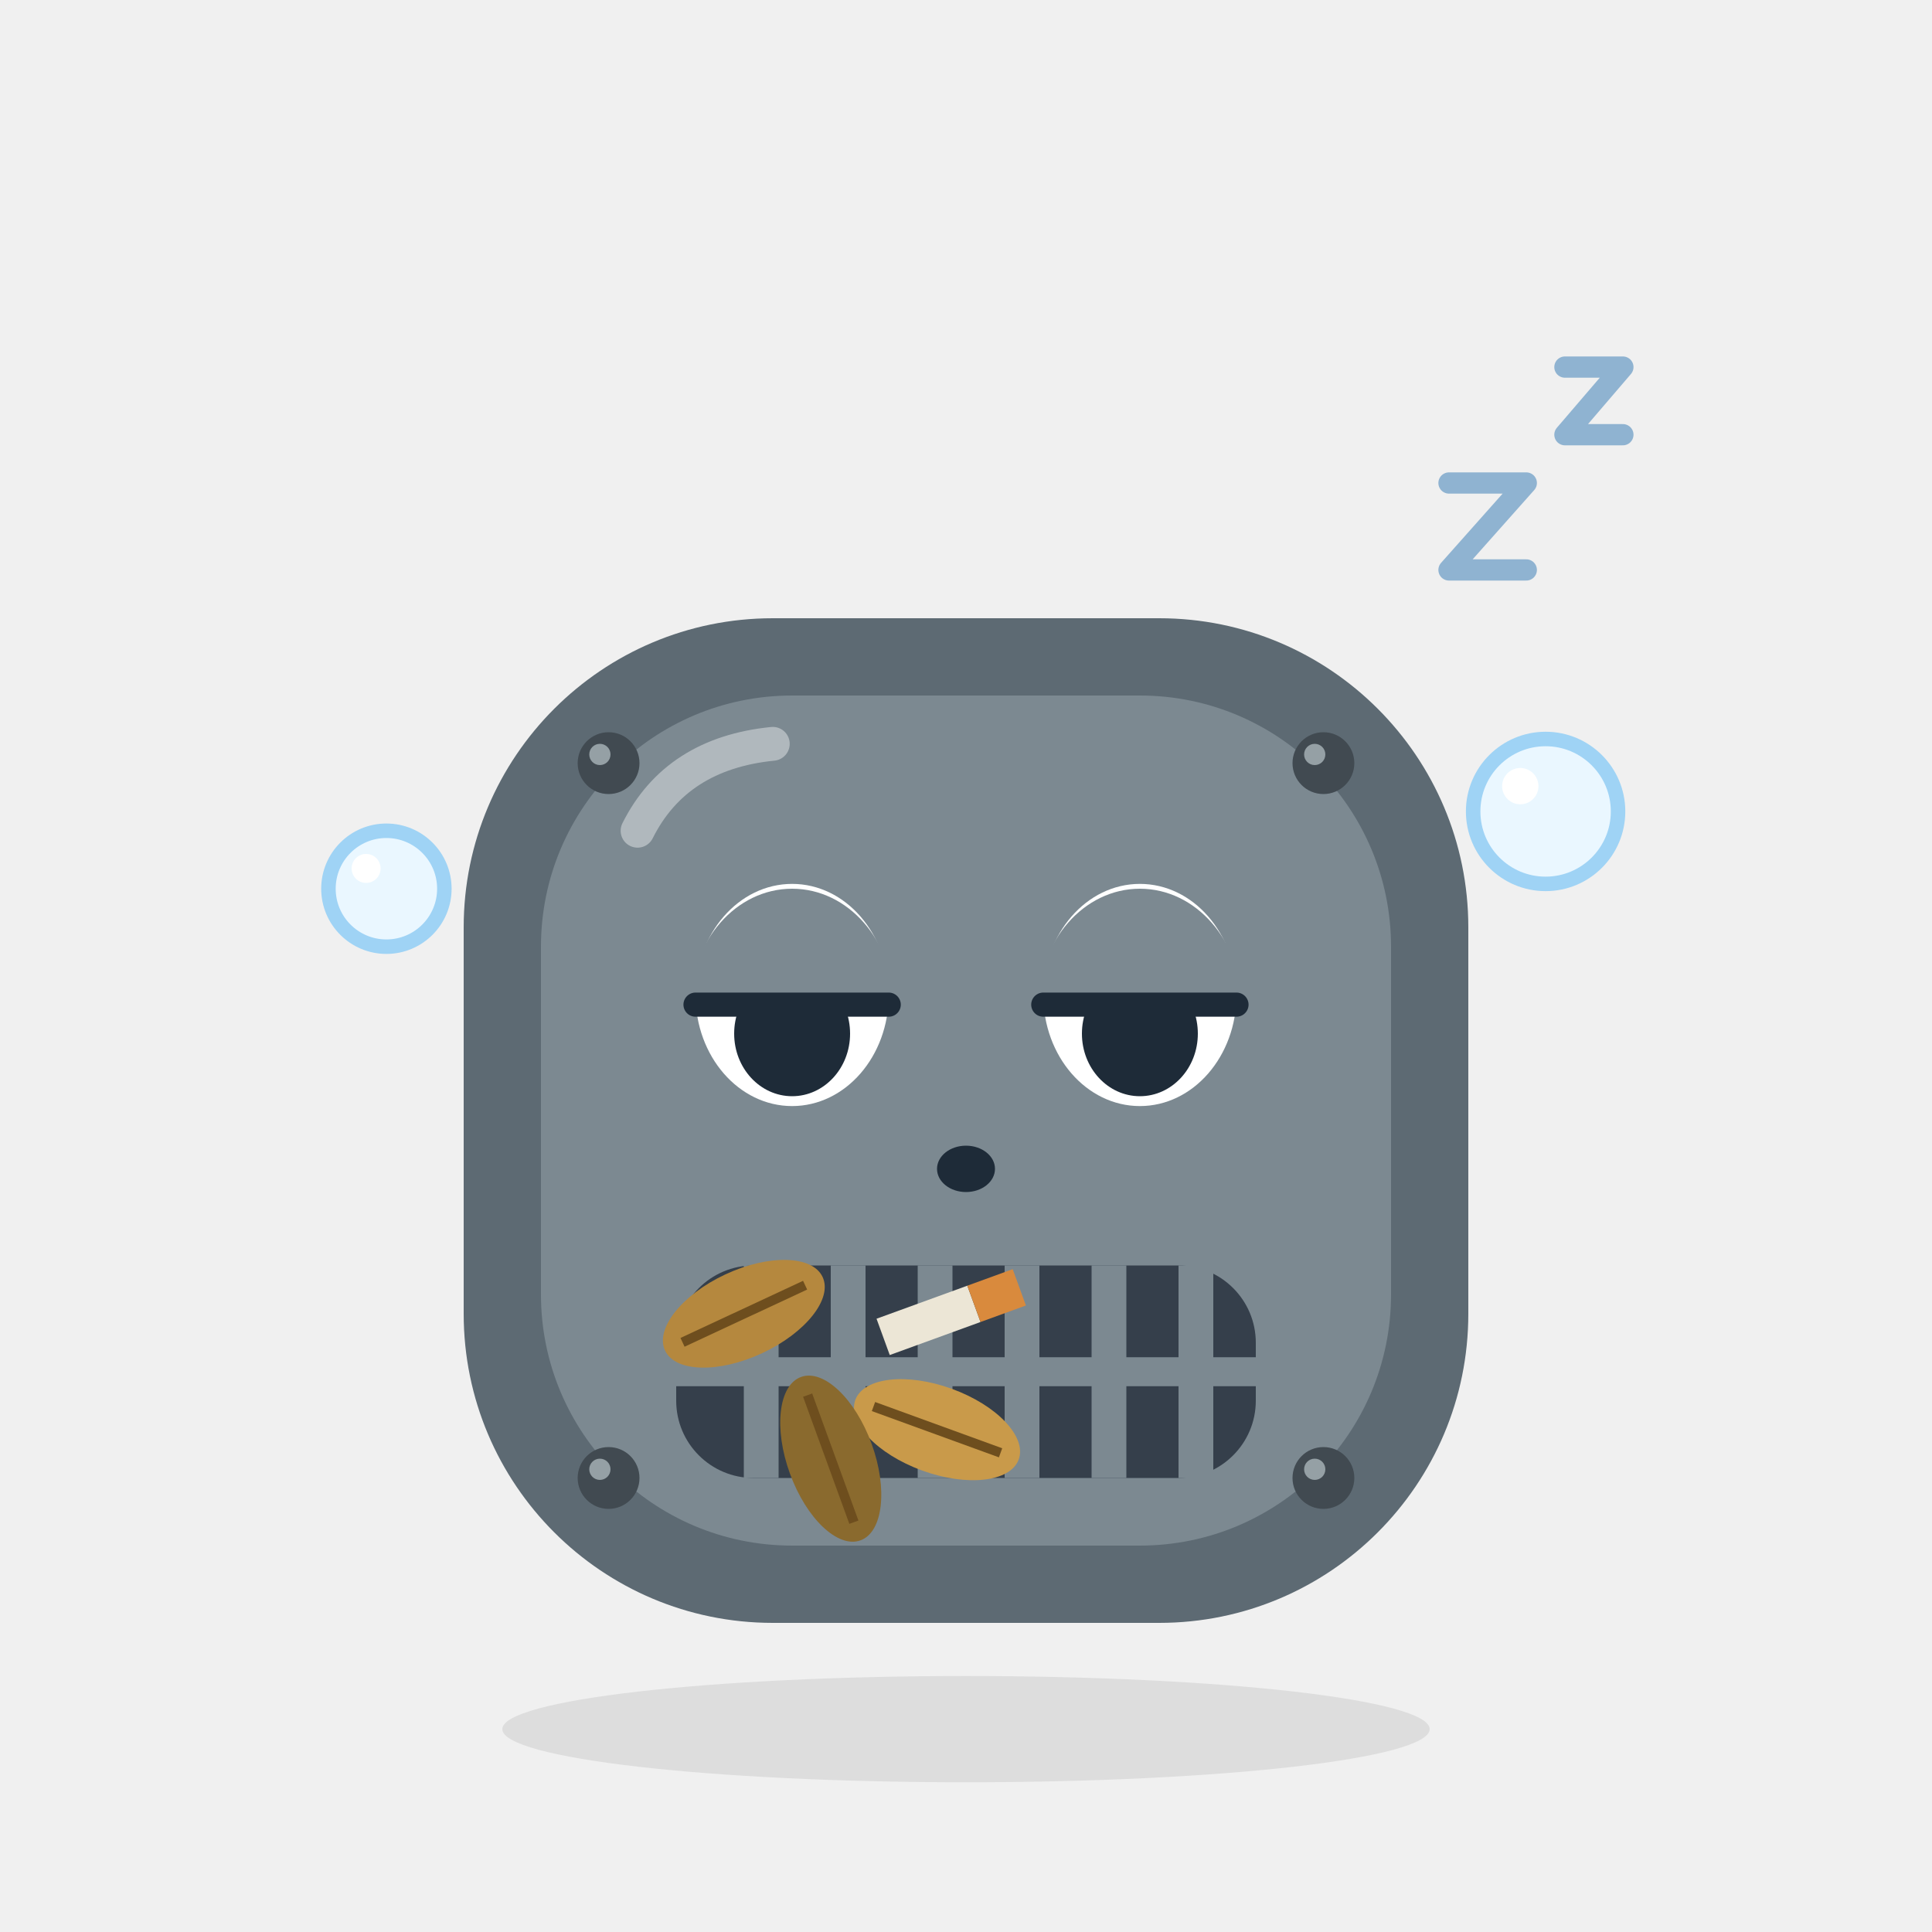
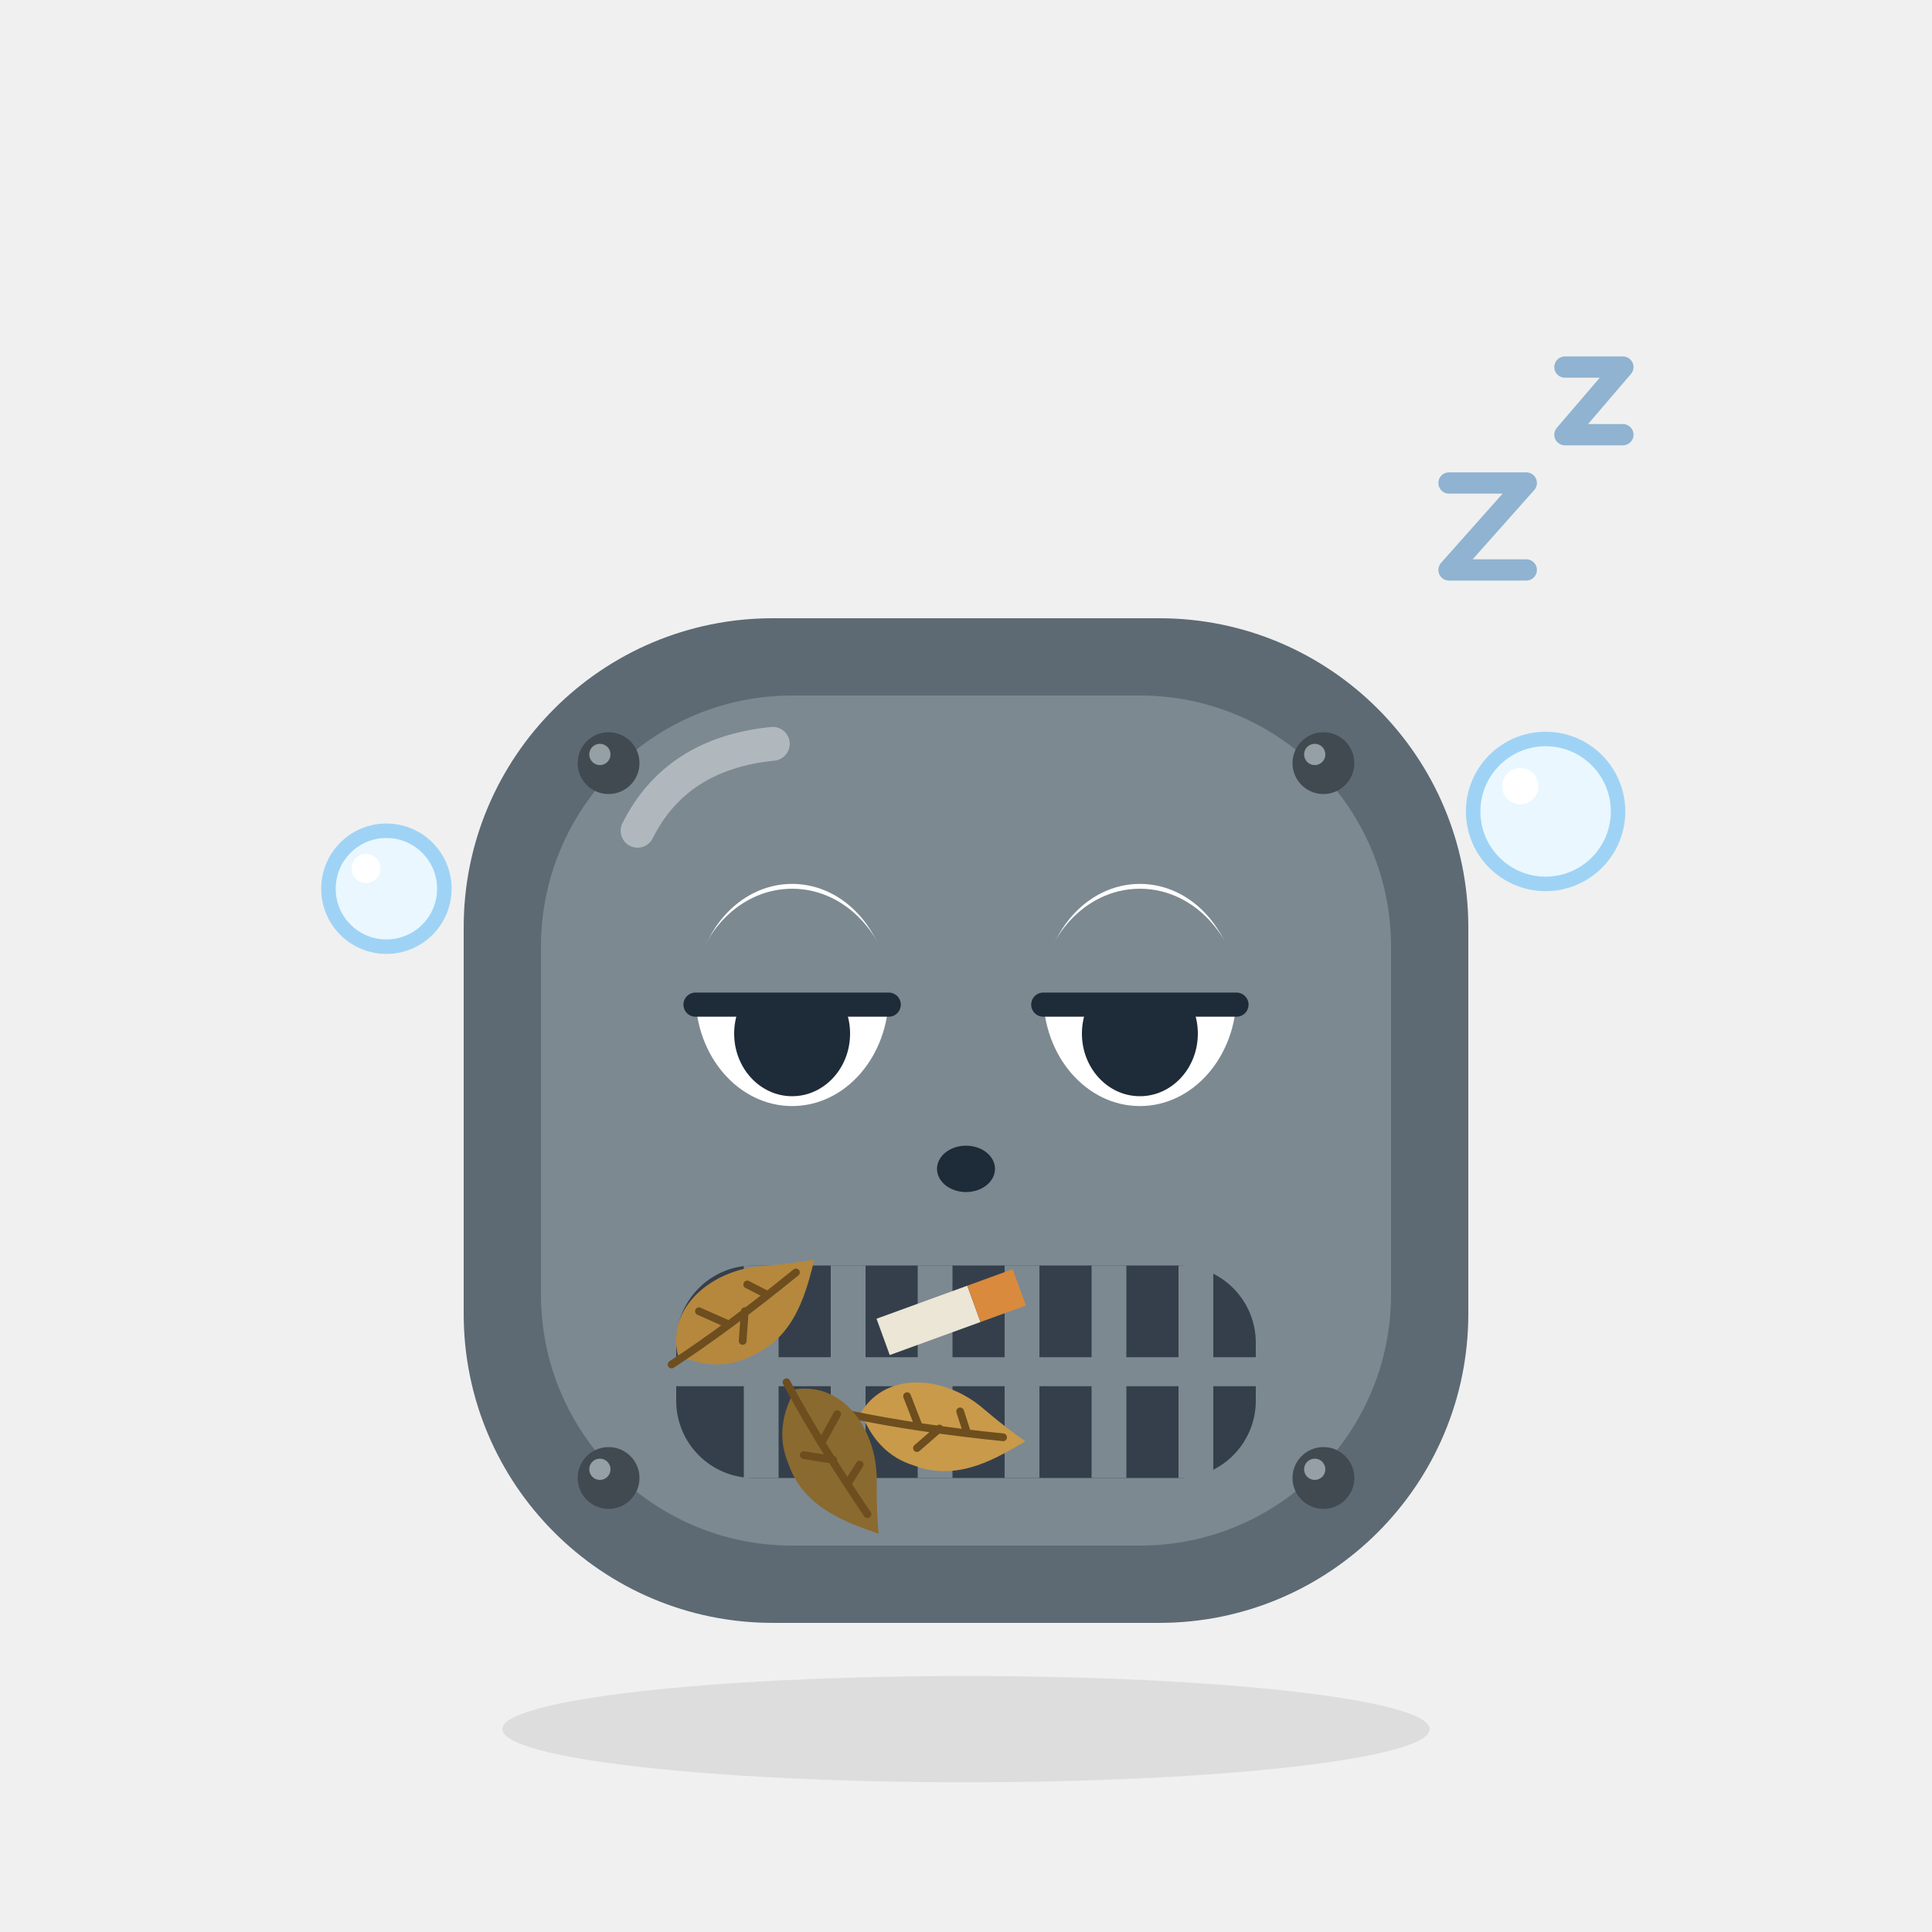
<svg xmlns="http://www.w3.org/2000/svg" viewBox="0 0 200 200" width="400" height="400">
  <ellipse cx="100" cy="179" rx="48" ry="5.5" fill="#000000" opacity="0.08" />
  <rect x="48" y="64" width="104" height="104" rx="32" fill="#5D6A73" />
  <rect x="56" y="72" width="88" height="88" rx="26" fill="#7C8991" />
  <path d="M66 86 Q70 78 80 77" fill="none" stroke="#FFFFFF" stroke-width="3.5" stroke-linecap="round" opacity="0.4" />
  <circle cx="63" cy="79" r="3.2" fill="#414A51" />
  <circle cx="62.1" cy="78.1" r="1.1" fill="#95A0A5" />
  <circle cx="137" cy="79" r="3.2" fill="#414A51" />
  <circle cx="136.1" cy="78.1" r="1.1" fill="#95A0A5" />
  <circle cx="63" cy="153" r="3.2" fill="#414A51" />
  <circle cx="62.1" cy="152.1" r="1.1" fill="#95A0A5" />
  <circle cx="137" cy="153" r="3.2" fill="#414A51" />
  <circle cx="136.1" cy="152.1" r="1.1" fill="#95A0A5" />
  <rect x="70" y="131" width="60" height="22" rx="8" fill="#353F4B" />
  <rect x="77" y="131" width="3.6" height="22" fill="#7C8991" />
  <rect x="86" y="131" width="3.6" height="22" fill="#7C8991" />
  <rect x="95" y="131" width="3.6" height="22" fill="#7C8991" />
  <rect x="104" y="131" width="3.6" height="22" fill="#7C8991" />
  <rect x="113" y="131" width="3.6" height="22" fill="#7C8991" />
  <rect x="122" y="131" width="3.6" height="22" fill="#7C8991" />
  <rect x="70" y="140.5" width="60" height="3" fill="#7C8991" />
-   <ellipse cx="77" cy="136" rx="9" ry="4.5" fill="#B5883E" transform="rotate(-25 77 136)" />
-   <path d="M70 136 L84 136" stroke="#6E4E1E" stroke-width="1" transform="rotate(-25 77 136)" />
-   <ellipse cx="97" cy="148" rx="9" ry="4.5" fill="#C99A4A" transform="rotate(20 97 148)" />
-   <path d="M90 148 L104 148" stroke="#6E4E1E" stroke-width="1" transform="rotate(20 97 148)" />
-   <ellipse cx="86" cy="151" rx="9" ry="4.5" fill="#8A6A2E" transform="rotate(70 86 151)" />
-   <path d="M79 151 L93 151" stroke="#6E4E1E" stroke-width="1" transform="rotate(70 86 151)" />
+   <g transform="translate(77 136) rotate(-25)">
+     <path d="M-8 1 C-7 -4 -1 -5.6 4 -3.6 Q7 -2.5 9 -2 C7 0.4 4 4.4 -1 4.3 Q-5 4.5 -8 1Z" fill="#B5883E" />
+     <path d="M-9 1.6 Q-2 0.6 6.7 -1.6 M-2 0.2 l-2.1 -2.4 M0.2 -0.2 l-1.5 2.7 M3 -0.8 l-1.4 -1.8" fill="none" stroke="#6E4E1E" stroke-width="0.8" stroke-linecap="round" />
+   </g>
+   <g transform="translate(97 148) rotate(20)">
+     <path d="M-8 1 C-7 -4 -1 -5.6 4 -3.6 Q7 -2.5 9 -2 C7 0.4 4 4.4 -1 4.3 Q-5 4.5 -8 1Z" fill="#C99A4A" />
+     <path d="M-9 1.6 Q-2 0.6 6.7 -1.6 M-2 0.2 l-2.1 -2.4 M0.2 -0.2 l-1.5 2.7 M3 -0.8 l-1.4 -1.8" fill="none" stroke="#6E4E1E" stroke-width="0.8" stroke-linecap="round" />
+   </g>
+   <g transform="translate(86 151) rotate(70)">
+     <path d="M-8 1 C-7 -4 -1 -5.6 4 -3.6 Q7 -2.5 9 -2 C7 0.4 4 4.4 -1 4.3 Q-5 4.5 -8 1Z" fill="#8A6A2E" />
+     <path d="M-9 1.6 Q-2 0.6 6.7 -1.6 M-2 0.2 l-2.1 -2.4 M0.2 -0.2 l-1.5 2.7 M3 -0.8 l-1.4 -1.8" fill="none" stroke="#6E4E1E" stroke-width="0.8" stroke-linecap="round" />
+   </g>
  <g transform="rotate(-20 98 136)">
    <rect x="91" y="134" width="10" height="4" fill="#ECE6D6" />
    <rect x="101" y="134" width="5" height="4" fill="#D98A3D" />
  </g>
  <ellipse cx="82" cy="103" rx="10" ry="11.5" fill="#FFFFFF" />
  <ellipse cx="82" cy="107" rx="6" ry="6.48" fill="#1E2B38" />
  <path d="M71.5 104 A10.5 12 0 0 1 92.5 104 Z" fill="#7C8991" />
  <path d="M72 104 L92 104" stroke="#1E2B38" stroke-width="2.5" stroke-linecap="round" />
  <ellipse cx="118" cy="103" rx="10" ry="11.5" fill="#FFFFFF" />
  <ellipse cx="118" cy="107" rx="6" ry="6.48" fill="#1E2B38" />
  <path d="M107.5 104 A10.5 12 0 0 1 128.5 104 Z" fill="#7C8991" />
  <path d="M108 104 L128 104" stroke="#1E2B38" stroke-width="2.5" stroke-linecap="round" />
  <ellipse cx="100" cy="121" rx="3" ry="2.4" fill="#1E2B38" />
  <path d="M150 50 h8 l-8 9 h8 M162 38 h6 l-6 7 h6" fill="none" stroke="#8FB3D1" stroke-width="2.2" stroke-linecap="round" stroke-linejoin="round" />
  <circle cx="40" cy="92" r="6" fill="#EAF7FF" stroke="#9FD3F5" stroke-width="1.5" />
  <circle cx="37.9" cy="89.9" r="1.5" fill="#FFFFFF" />
  <circle cx="160" cy="84" r="7.5" fill="#EAF7FF" stroke="#9FD3F5" stroke-width="1.5" />
  <circle cx="157.38" cy="81.38" r="1.88" fill="#FFFFFF" />
</svg>
